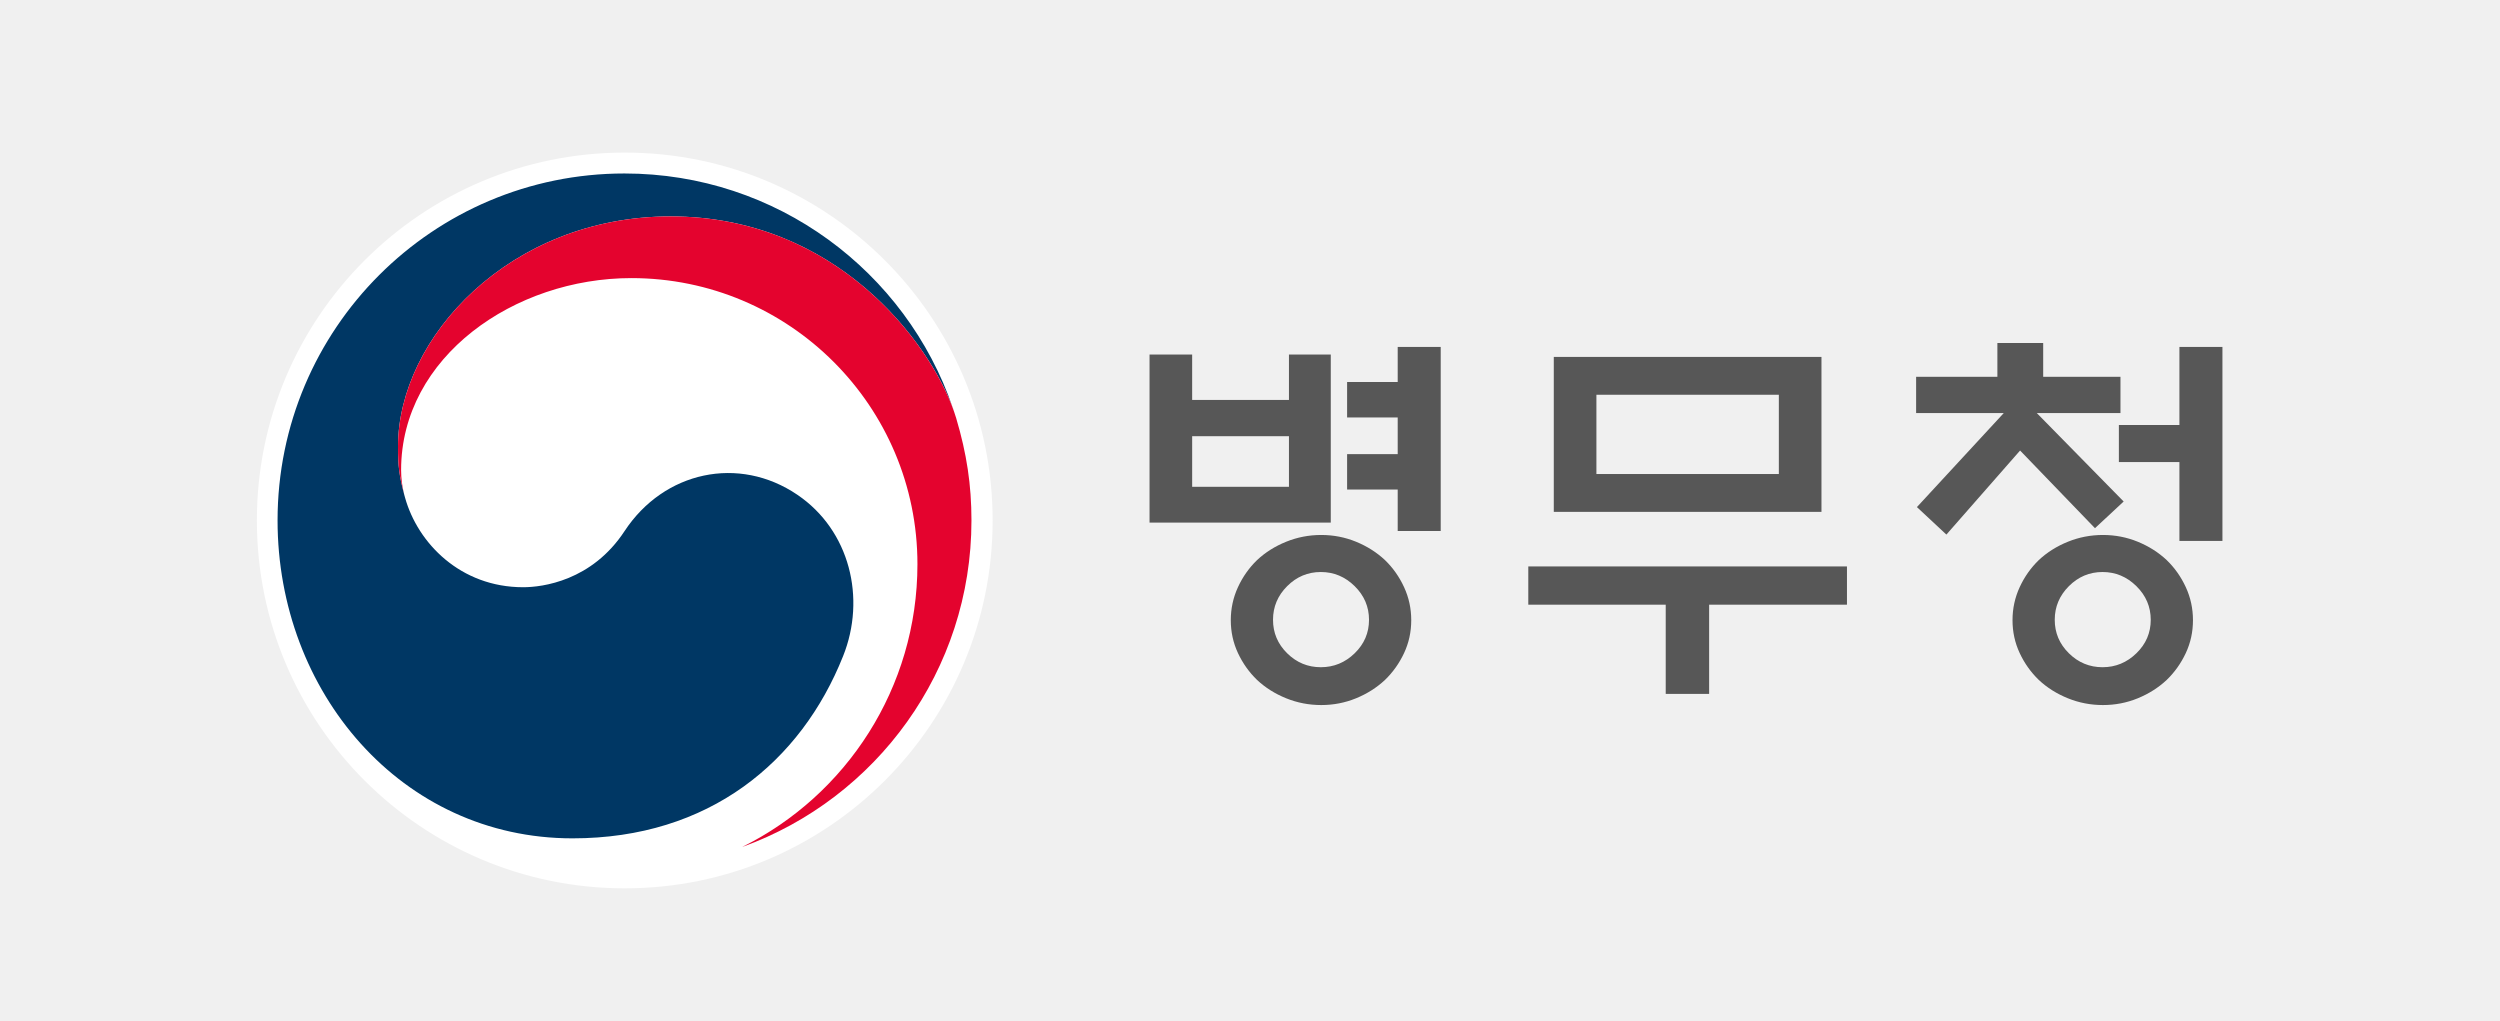
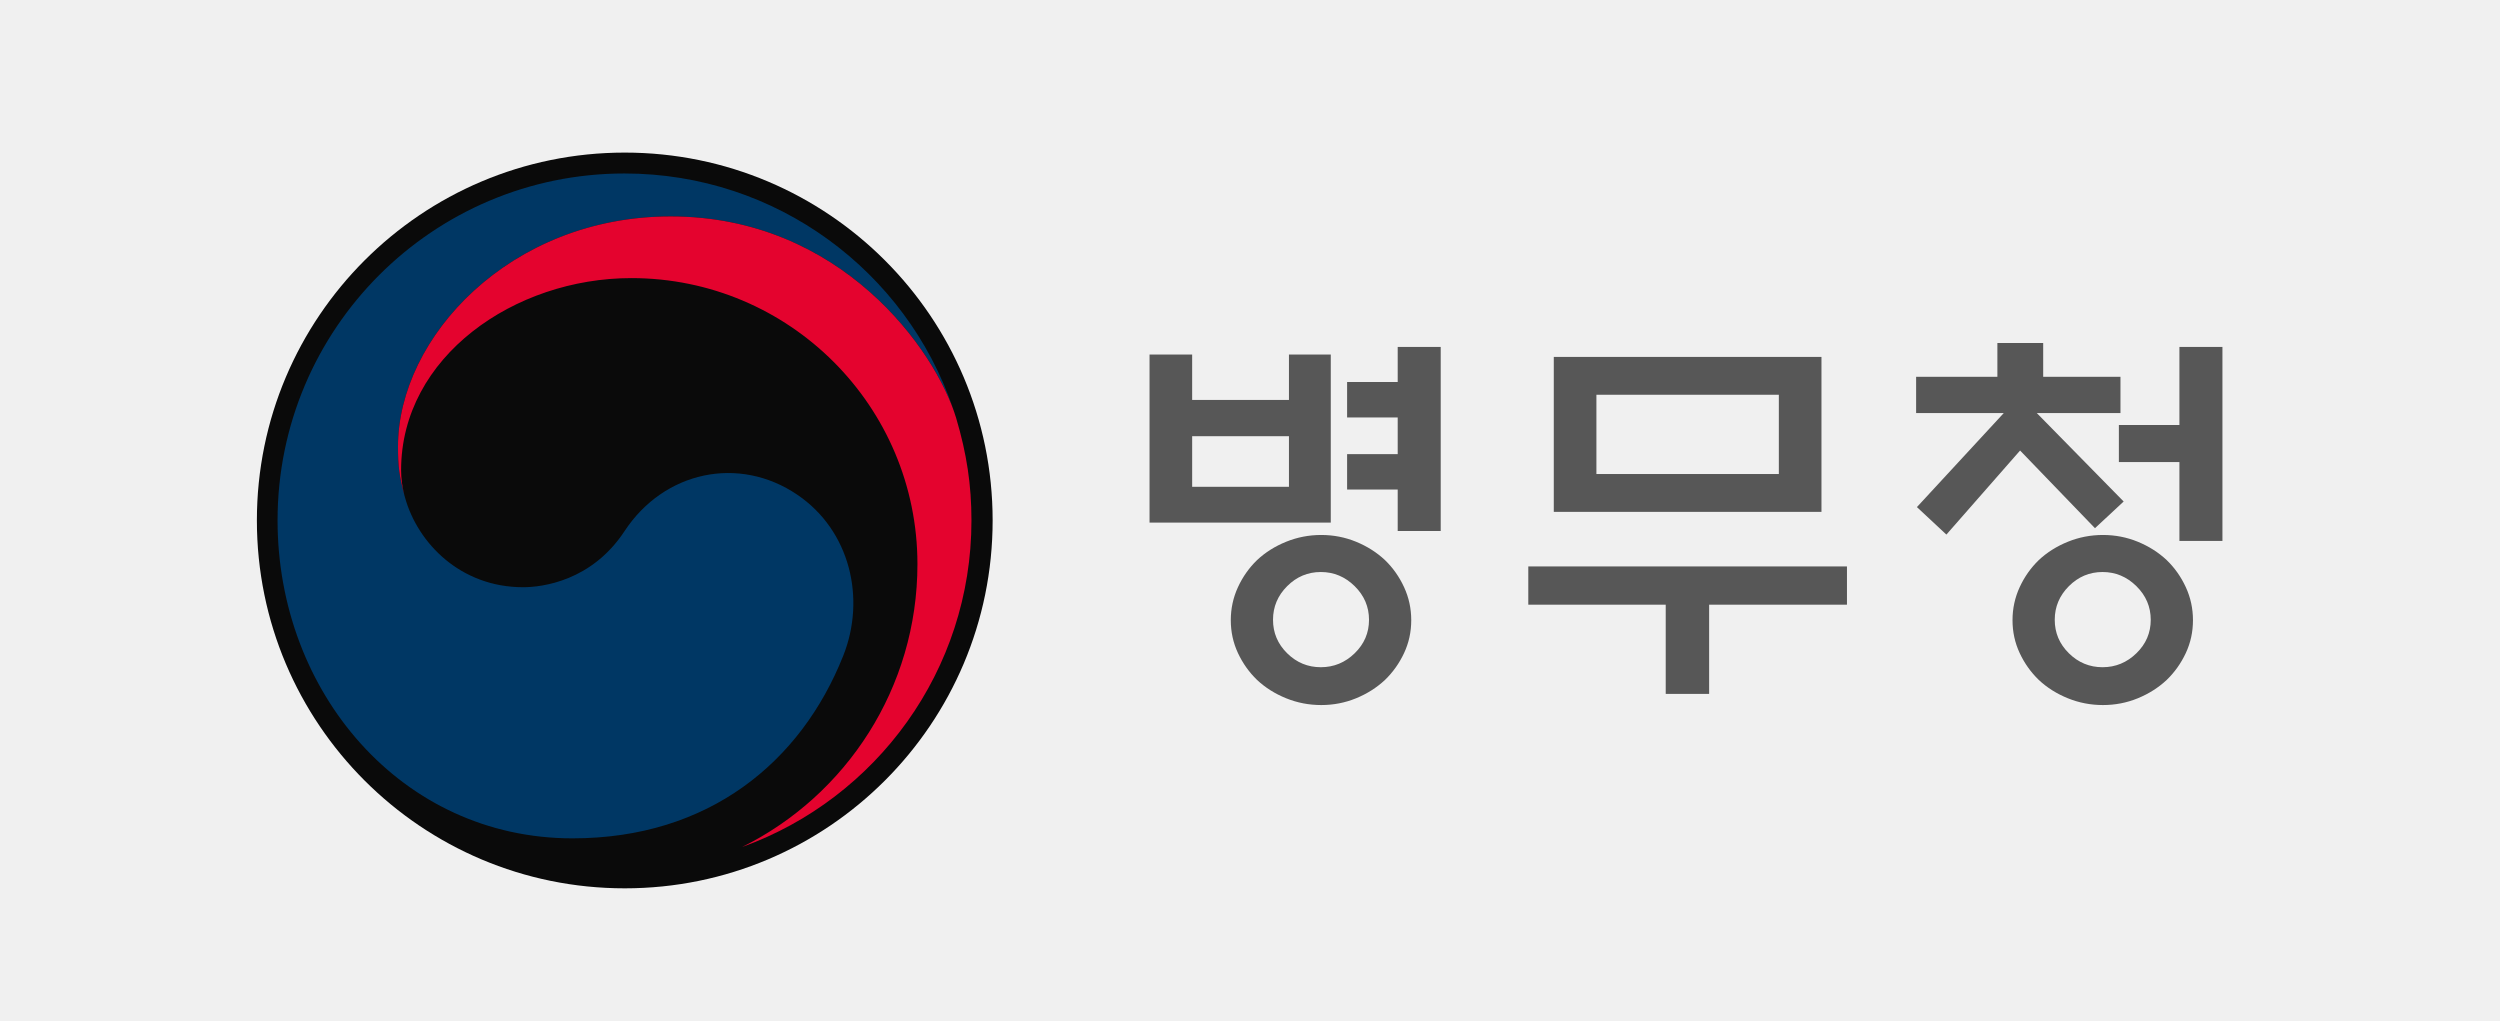
<svg xmlns="http://www.w3.org/2000/svg" version="1.2" baseProfile="tiny" id="레이어_1" x="0px" y="0px" viewBox="0 0 2048 835.82" overflow="visible" xml:space="preserve">
  <g>
    <g>
-       <path fill="#FFFFFF" d="M813.168,426.357c0,166.438-134.938,301.365-301.365,301.365    c-166.442,0-301.365-134.926-301.365-301.365c0-166.43,134.922-301.356,301.365-301.356    C678.23,125.001,813.168,259.927,813.168,426.357z" />
+       <path fill="#0a0a0a" d="M813.168,426.357c0,166.438-134.938,301.365-301.365,301.365    c-166.442,0-301.365-134.926-301.365-301.365c0-166.43,134.922-301.356,301.365-301.356    C678.23,125.001,813.168,259.927,813.168,426.357z" />
      <g>
        <g>
          <g>
            <g>
              <g>
                <g>
                  <path fill="#003764" d="M653.251,405.352c-47.935-32.578-109.305-19.312-141.573,29.67          c-26.84,40.941-67.464,46.035-83.112,46.035c-51.325,0-86.344-36.077-96.753-73.388          c0,0-0.509-1.889-0.642-2.316c-4.092-15.597-5.126-23.004-5.126-39.553          c0-89.177,91.568-188.517,223.34-188.517c134.997,0,212.258,102.764,232.22,159.894          c-0.4-1.074-0.725-2.03-1.05-3.037C742.257,222.416,636.33,142.114,511.546,142.114          c-156.895,0-284.168,127.206-284.168,284.235c0,140.323,101.208,260.425,241.625,260.425          c111.935,0,187.192-62.757,221.663-149.289C709.621,490.137,696.234,434.543,653.251,405.352z" />
                </g>
                <g>
                  <path fill="#E4032E" d="M783.346,342.693c-16.651-55.734-94.409-165.412-233.96-165.412          c-131.771,0-223.34,99.34-223.34,188.517c0,16.549,1.034,23.956,5.126,39.553          c-1.713-6.831-2.587-13.63-2.587-20.28c0-92.901,92.995-157.253,188.603-157.253          c129.46,0,234.379,104.923,234.379,234.329c0,101.439-58.391,189.305-143.187,231.479v0.078          C717.732,654.102,795.82,549.351,795.82,426.349C795.82,397.236,791.917,371.56,783.346,342.693z" />
                </g>
              </g>
            </g>
          </g>
        </g>
      </g>
    </g>
    <g>
      <path fill="#575757" d="M1090.174,428.13H941.701V290.428h34.915v37.197h79.294v-37.197h34.264V428.13z     M1055.91,357.321h-79.294v41.442h79.294V357.321z M1156.09,508.076c0,9.577-1.959,18.549-5.875,26.922    s-9.137,15.716-15.663,22.027c-6.746,6.306-14.634,11.309-23.658,15.011c-9.03,3.697-18.548,5.545-28.552,5.545    c-10.008,0-19.58-1.848-28.717-5.545c-9.137-3.702-17.081-8.705-23.822-15.011    c-6.525-6.312-11.746-13.654-15.662-22.027c-3.915-8.373-5.875-17.345-5.875-26.922    c0-9.568,1.959-18.597,5.875-27.081c3.915-8.484,9.137-15.877,15.662-22.189    c6.74-6.309,14.685-11.309,23.822-15.011c9.137-3.697,18.708-5.548,28.717-5.548    c10.004,0,19.521,1.851,28.552,5.548c9.025,3.703,16.912,8.702,23.658,15.011    c6.526,6.312,11.748,13.705,15.663,22.189S1156.09,498.508,1156.09,508.076z M1121.499,507.75    c0-10.656-3.915-19.847-11.748-27.57c-7.831-7.72-17.08-11.584-27.736-11.584    c-10.662,0-19.855,3.864-27.574,11.584c-7.724,7.723-11.584,16.914-11.584,27.57    c0,10.662,3.86,19.798,11.584,27.41c7.719,7.615,16.912,11.422,27.574,11.422    c10.656,0,19.905-3.808,27.736-11.422C1117.583,527.548,1121.499,518.411,1121.499,507.75z M1144.994,284.226    h35.241v150.758h-35.241v-33.938h-41.442V372.006h41.442v-30.023h-41.442v-29.04h41.442V284.226z" />
      <path fill="#575757" d="M1251.979,495.353v-31.326h261.051v31.326h-112.904v73.092h-35.569v-73.092H1251.979z     M1272.862,292.384h219.284v126.936h-219.284V292.384z M1457.232,323.383h-149.453v64.937h149.453V323.383z" />
      <path fill="#575757" d="M1569.687,338.394v-29.693h66.57v-27.74h37.525v27.74h63.305v29.693h-68.526l71.137,72.442    l-23.495,21.863l-61.347-63.629l-60.369,68.85l-24.147-22.516l71.136-77.01H1569.687z M1796.476,508.076    c0,9.577-1.959,18.549-5.875,26.922s-9.137,15.716-15.662,22.027c-6.746,6.306-14.634,11.309-23.658,15.011    c-9.03,3.697-18.549,5.545-28.553,5.545c-10.008,0-19.578-1.848-28.715-5.545    c-9.137-3.702-17.081-8.705-23.822-15.011c-6.526-6.312-11.748-13.654-15.663-22.027s-5.875-17.345-5.875-26.922    c0-9.568,1.959-18.597,5.875-27.081s9.137-15.877,15.663-22.189c6.74-6.309,14.685-11.309,23.822-15.011    c9.137-3.697,18.707-5.548,28.715-5.548c10.004,0,19.523,1.851,28.553,5.548    c9.025,3.703,16.912,8.702,23.658,15.011c6.525,6.312,11.746,13.705,15.662,22.189    S1796.476,498.508,1796.476,508.076z M1761.887,507.75c0-10.656-3.915-19.847-11.748-27.57    c-7.831-7.72-17.081-11.584-27.737-11.584c-10.662,0-19.854,3.864-27.572,11.584    c-7.724,7.723-11.584,16.914-11.584,27.57c0,10.662,3.86,19.798,11.584,27.41    c7.718,7.615,16.911,11.422,27.572,11.422c10.656,0,19.906-3.808,27.737-11.422    C1757.971,527.548,1761.887,518.411,1761.887,507.75z M1785.38,443.142v-64.611h-49.599v-30.346h49.599v-63.958    h35.243v158.915H1785.38z" />
    </g>
  </g>
</svg>
